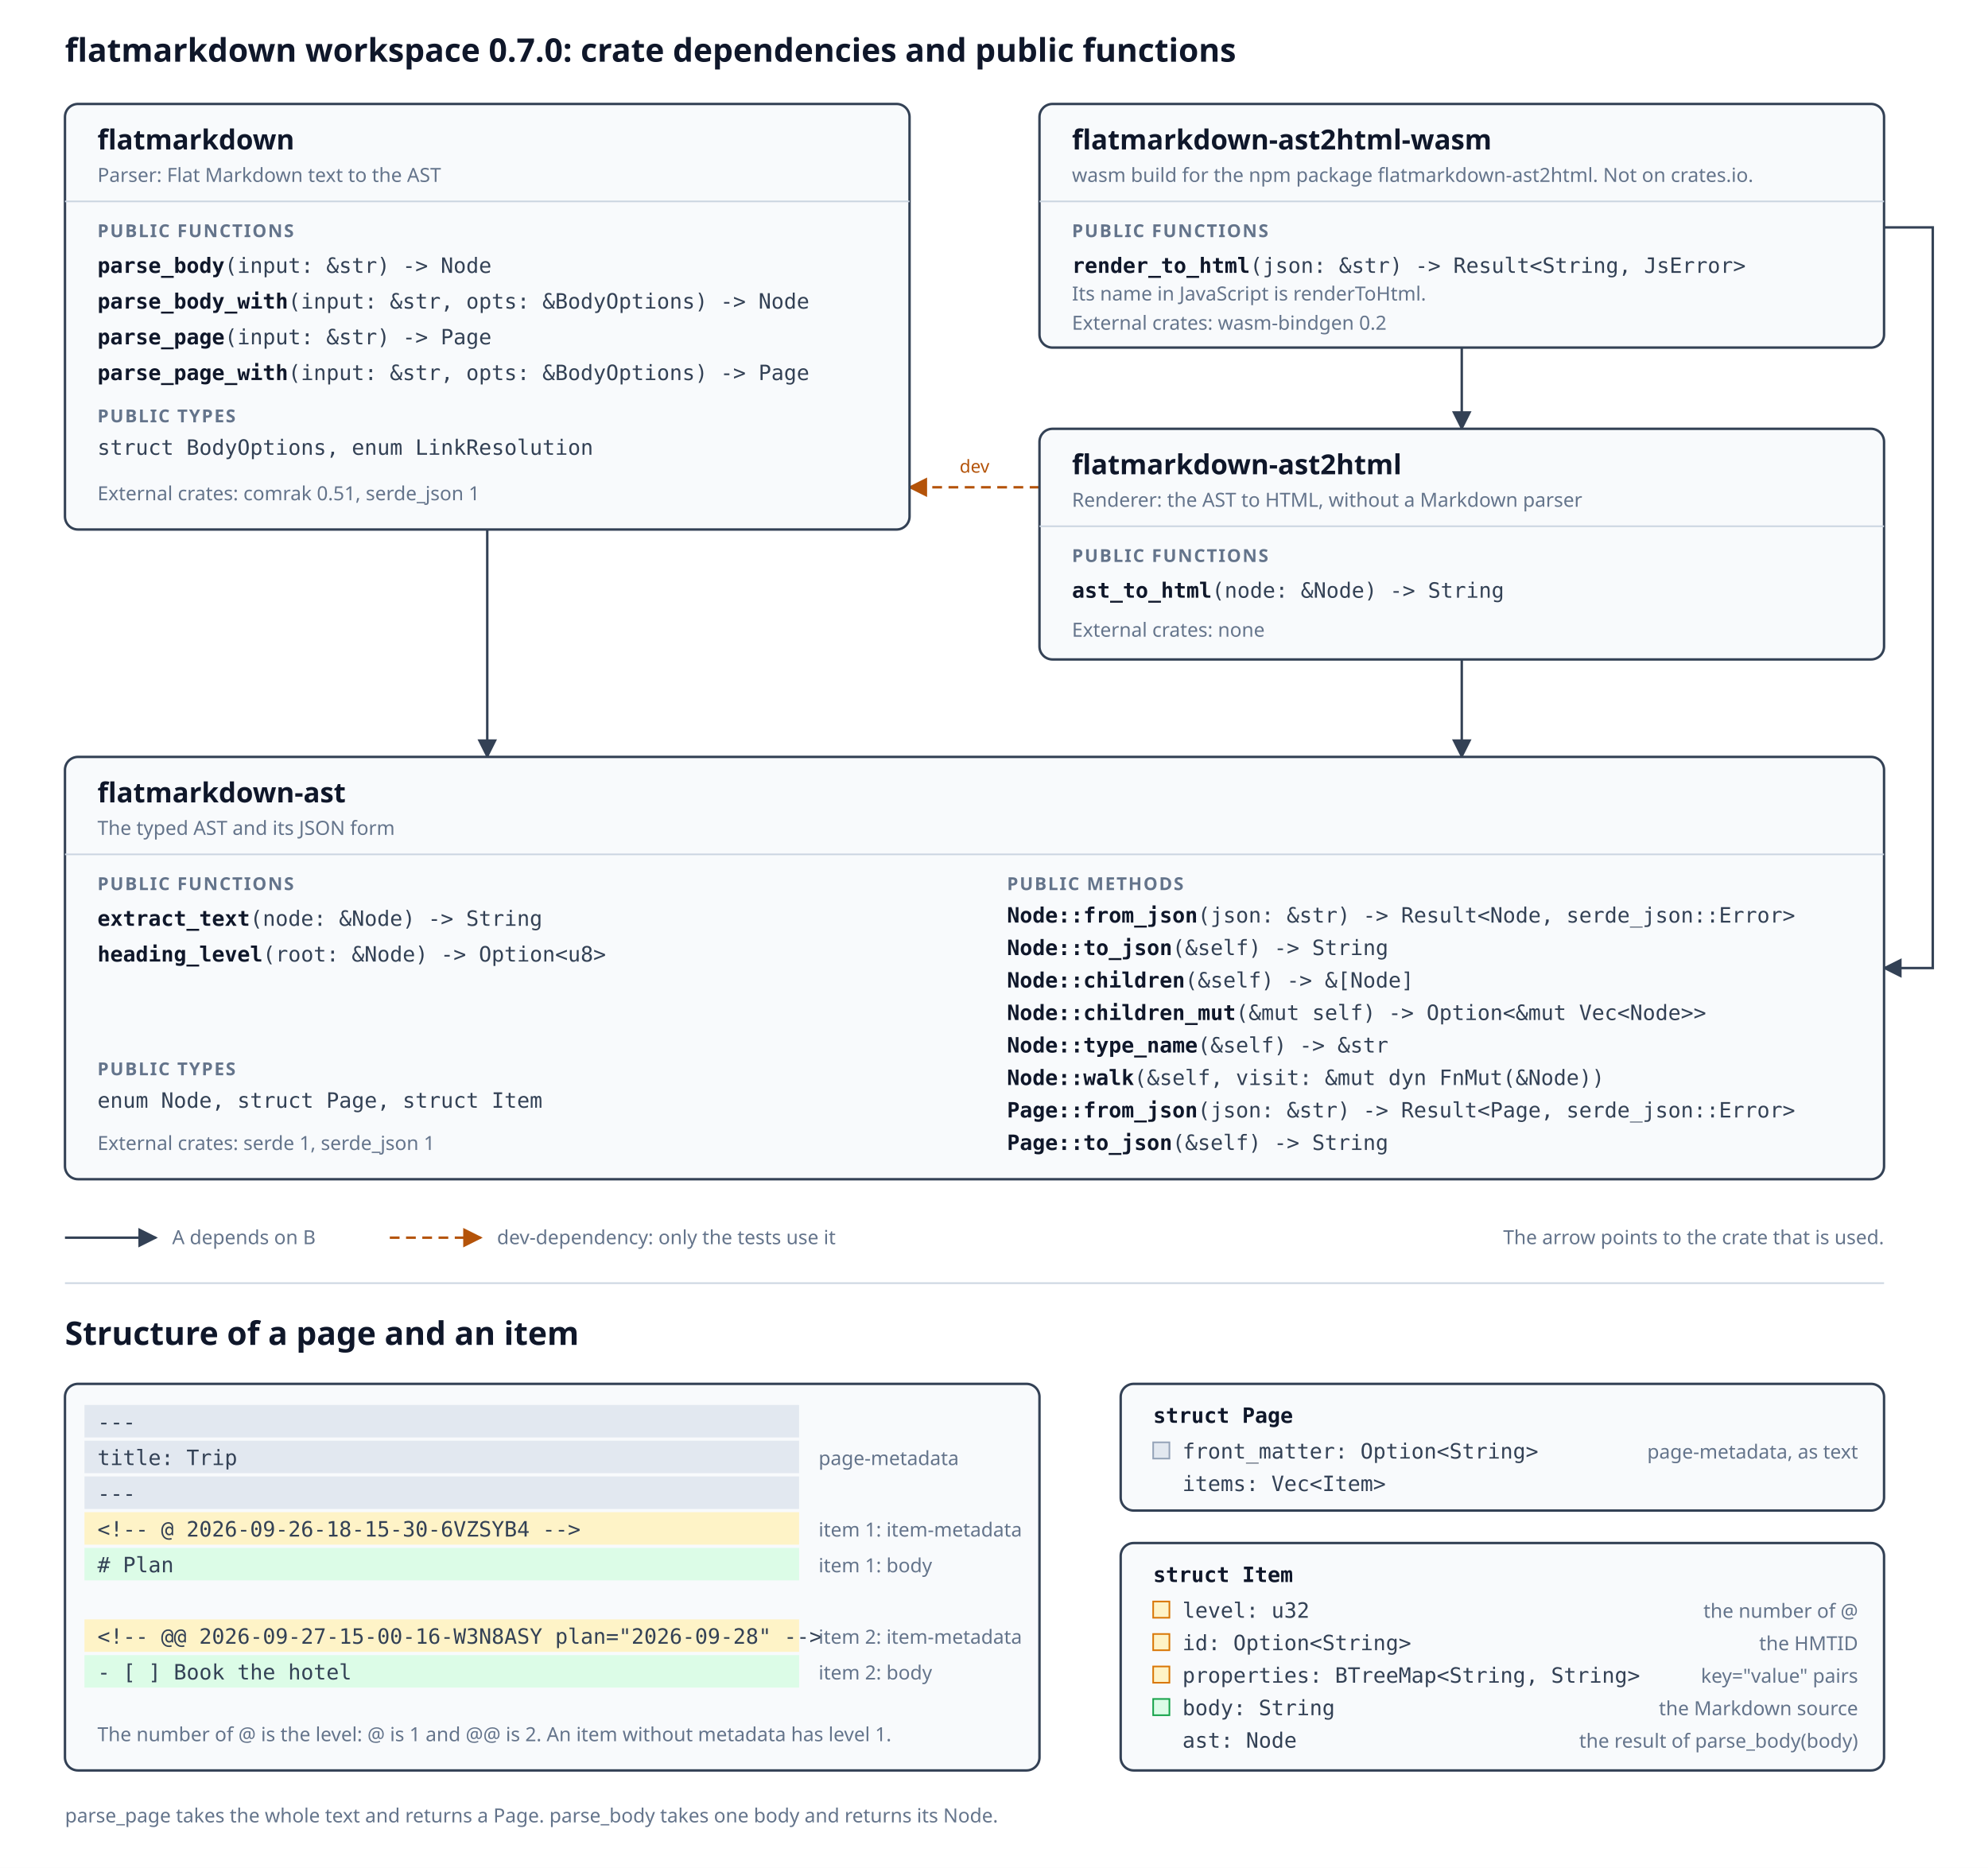
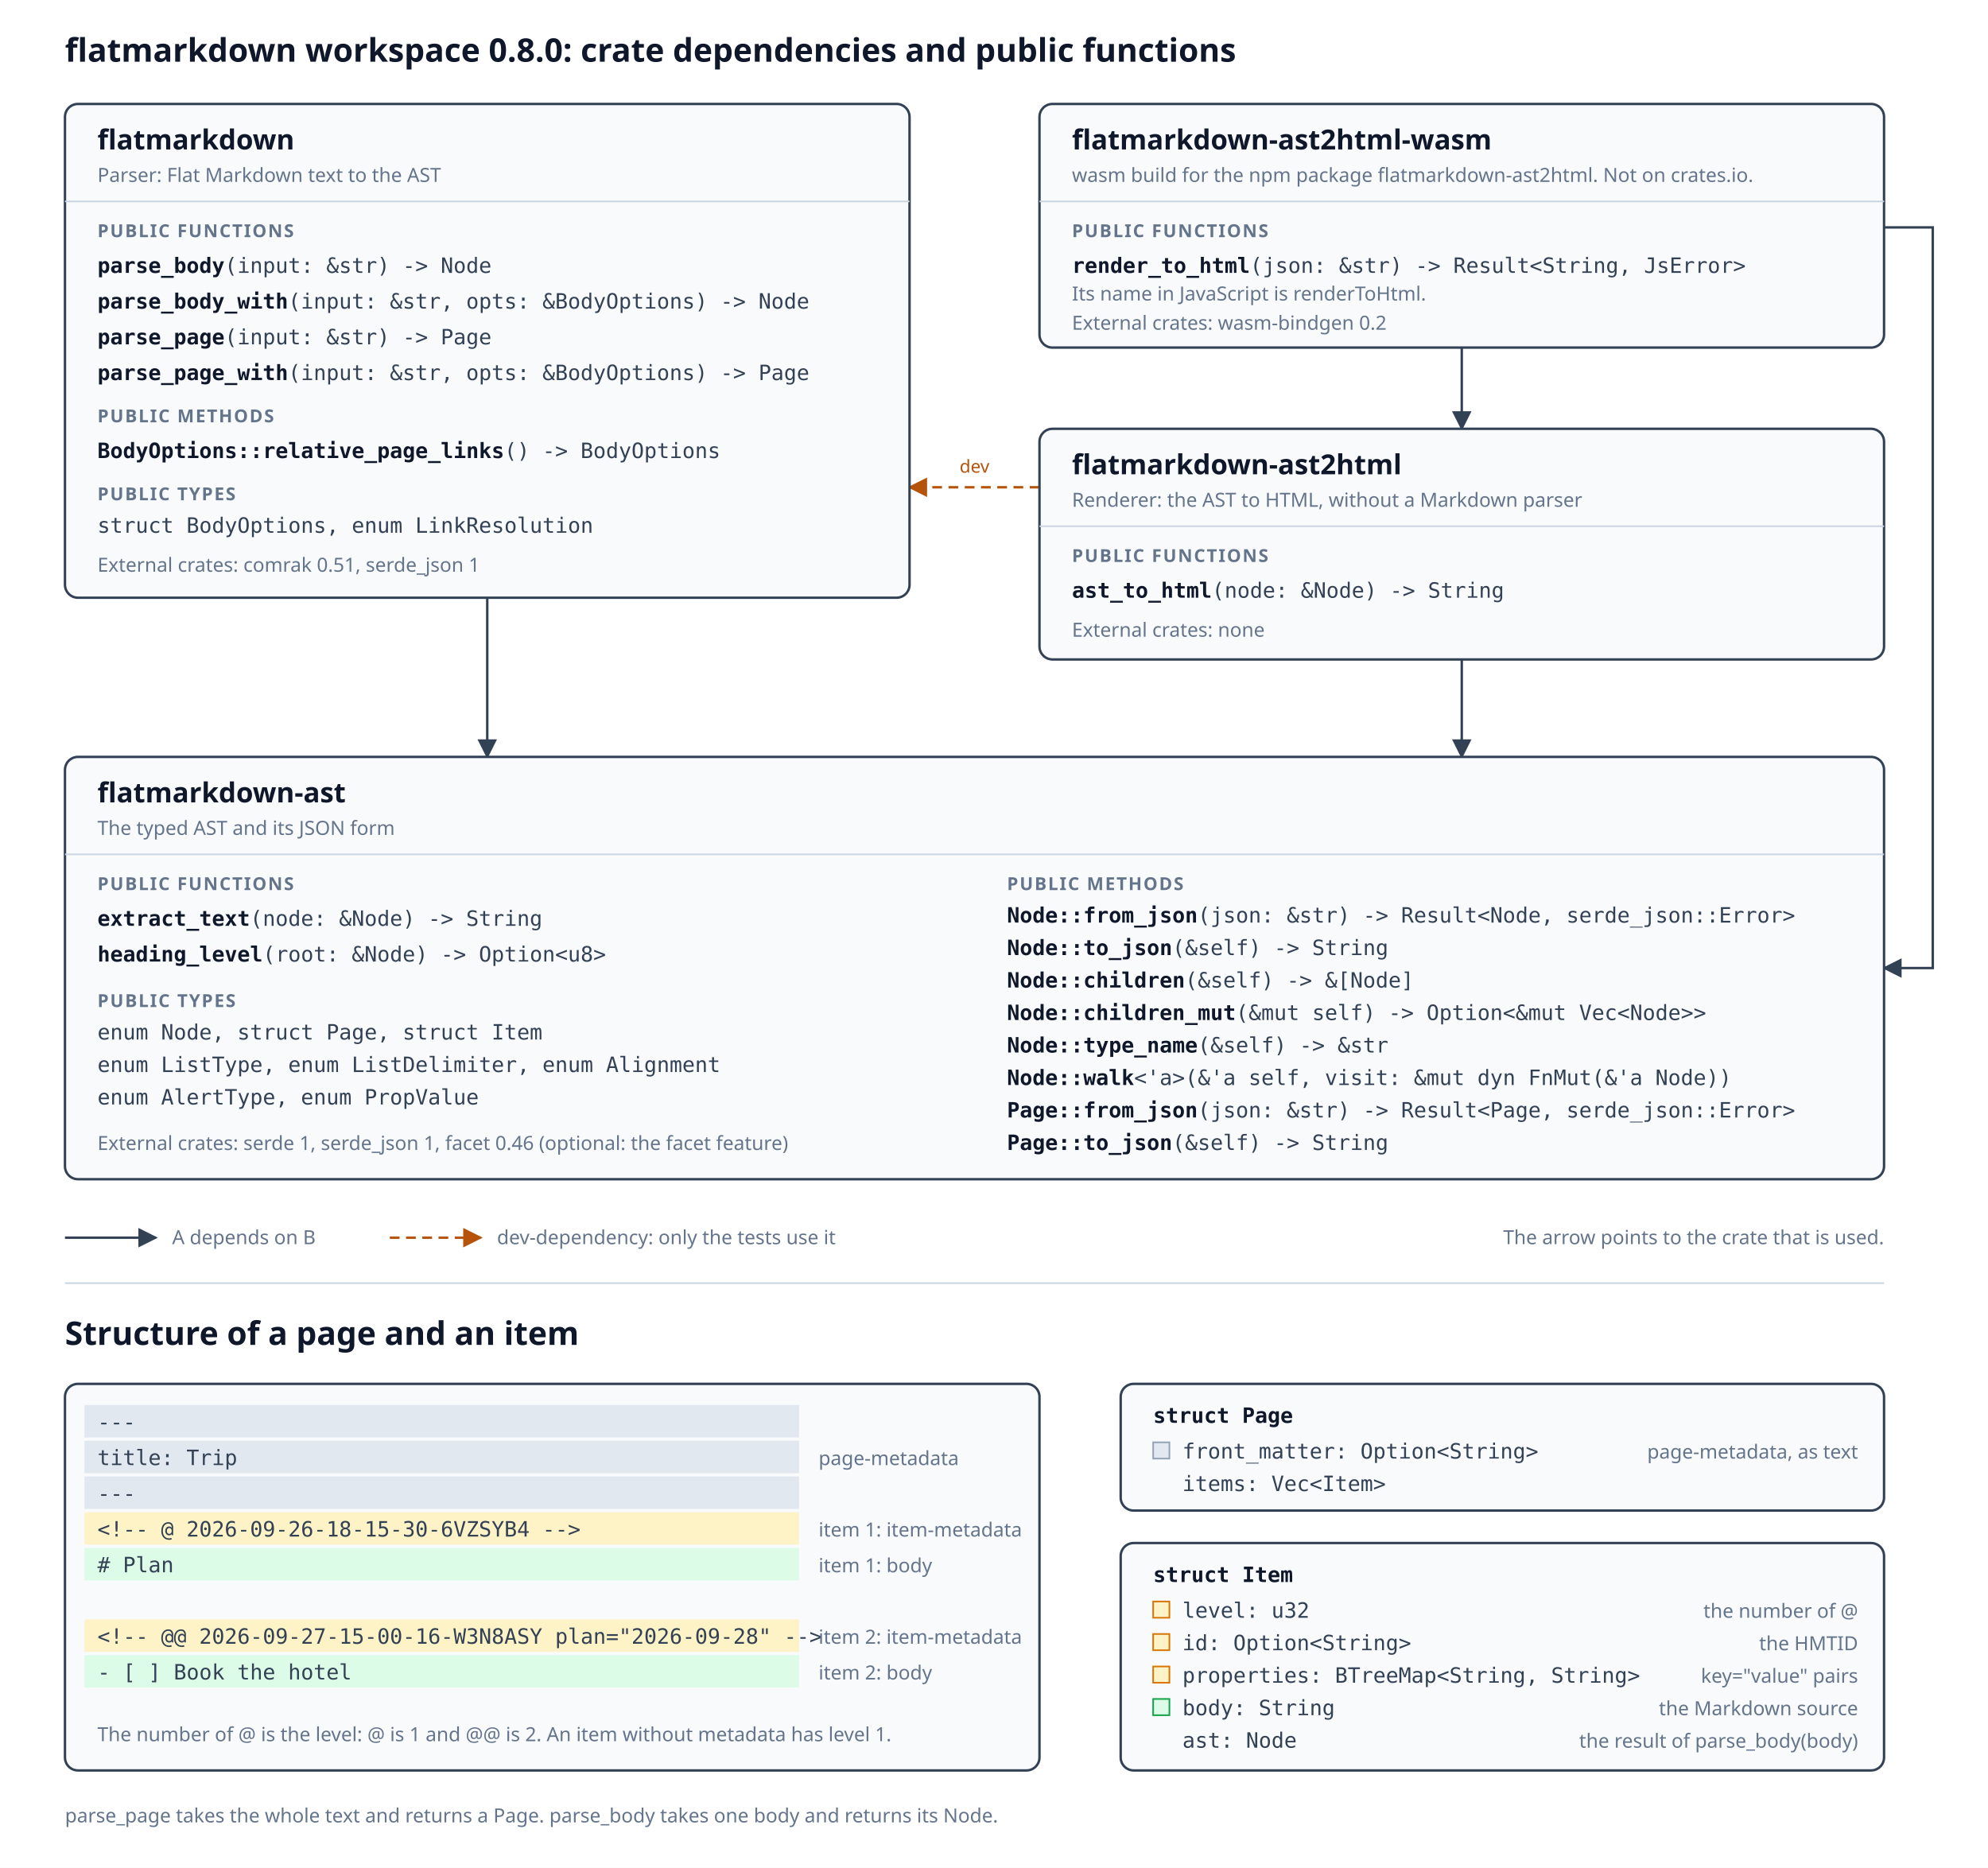
<svg xmlns="http://www.w3.org/2000/svg" viewBox="0 0 1224 1150" width="1224" height="1150" role="img" aria-labelledby="title desc">
  <defs>
    <marker id="arrow" viewBox="0 0 10 10" refX="9" refY="5" markerWidth="8" markerHeight="8" orient="auto-start-reverse">
      <path d="M0,0 L10,5 L0,10 z" fill="#334155" />
    </marker>
    <marker id="arrow-dev" viewBox="0 0 10 10" refX="9" refY="5" markerWidth="8" markerHeight="8" orient="auto-start-reverse">
      <path d="M0,0 L10,5 L0,10 z" fill="#b45309" />
    </marker>
    <style>
      text { font-family: "Segoe UI", system-ui, -apple-system, sans-serif; fill: #0f172a; }
      .heading { font-size: 20px; font-weight: 600; }
      .crate { font-size: 17px; font-weight: 600; }
      .sub { font-size: 12px; fill: #64748b; }
      .label { font-size: 11px; font-weight: 600; letter-spacing: 0.08em; fill: #64748b; }
      .code { font-family: Consolas, "Cascadia Mono", Menlo, monospace; font-size: 13px; fill: #334155; }
      .code .name { font-weight: 700; fill: #0f172a; }
      .ext { font-size: 12px; fill: #64748b; }
      .box { fill: #f8fafc; stroke: #334155; stroke-width: 1.5; }
      .sep { stroke: #cbd5e1; stroke-width: 1; }
      .dep { fill: none; stroke: #334155; stroke-width: 1.5; marker-end: url(#arrow); }
      .dev { fill: none; stroke: #b45309; stroke-width: 1.5; stroke-dasharray: 6 4; marker-end: url(#arrow-dev); }
      .devtext { font-size: 11px; fill: #b45309; }
    </style>
  </defs>
  <rect width="1224" height="1150" fill="#ffffff" />
-   <text class="heading" x="40" y="38">flatmarkdown workspace 0.7.0: crate dependencies and public functions</text>
-   <path class="dep" d="M300,326 L300,466" />
+   <text class="heading" x="40" y="38">flatmarkdown workspace 0.8.0: crate dependencies and public functions</text>
+   <path class="dep" d="M300,368 L300,466" />
  <path class="dep" d="M900,406 L900,466" />
  <path class="dep" d="M900,214 L900,264" />
  <path class="dep" d="M1160,140 L1190,140 L1190,596 L1160,596" />
  <path class="dev" d="M640,300 L560,300" />
  <text class="devtext" x="600" y="291" text-anchor="middle">dev</text>
-   <rect class="box" x="40" y="64" width="520" height="262" rx="8" />
+   <rect class="box" x="40" y="64" width="520" height="304" rx="8" />
  <text class="crate" x="60" y="92">flatmarkdown</text>
  <text class="sub" x="60" y="112">Parser: Flat Markdown text to the AST</text>
  <line class="sep" x1="40" y1="124" x2="560" y2="124" />
  <text class="label" x="60" y="146">PUBLIC FUNCTIONS</text>
  <text class="code" x="60" y="168">
    <tspan class="name">parse_body</tspan>(input: &amp;str) -&gt; Node</text>
  <text class="code" x="60" y="190">
    <tspan class="name">parse_body_with</tspan>(input: &amp;str, opts: &amp;BodyOptions) -&gt; Node</text>
  <text class="code" x="60" y="212">
    <tspan class="name">parse_page</tspan>(input: &amp;str) -&gt; Page</text>
  <text class="code" x="60" y="234">
    <tspan class="name">parse_page_with</tspan>(input: &amp;str, opts: &amp;BodyOptions) -&gt; Page</text>
-   <text class="label" x="60" y="260">PUBLIC TYPES</text>
-   <text class="code" x="60" y="280">struct BodyOptions, enum LinkResolution</text>
-   <text class="ext" x="60" y="308">External crates: comrak 0.51, serde_json 1</text>
+   <text class="label" x="60" y="260">PUBLIC METHODS</text>
+   <text class="code" x="60" y="282">
+     <tspan class="name">BodyOptions::relative_page_links</tspan>() -&gt; BodyOptions</text>
+   <text class="label" x="60" y="308">PUBLIC TYPES</text>
+   <text class="code" x="60" y="328">struct BodyOptions, enum LinkResolution</text>
+   <text class="ext" x="60" y="352">External crates: comrak 0.51, serde_json 1</text>
  <rect class="box" x="640" y="64" width="520" height="150" rx="8" />
  <text class="crate" x="660" y="92">flatmarkdown-ast2html-wasm</text>
  <text class="sub" x="660" y="112">wasm build for the npm package flatmarkdown-ast2html. Not on crates.io.</text>
  <line class="sep" x1="640" y1="124" x2="1160" y2="124" />
  <text class="label" x="660" y="146">PUBLIC FUNCTIONS</text>
  <text class="code" x="660" y="168">
    <tspan class="name">render_to_html</tspan>(json: &amp;str) -&gt; Result&lt;String, JsError&gt;</text>
  <text class="sub" x="660" y="185">Its name in JavaScript is renderToHtml.</text>
  <text class="ext" x="660" y="203">External crates: wasm-bindgen 0.2</text>
  <rect class="box" x="640" y="264" width="520" height="142" rx="8" />
  <text class="crate" x="660" y="292">flatmarkdown-ast2html</text>
  <text class="sub" x="660" y="312">Renderer: the AST to HTML, without a Markdown parser</text>
  <line class="sep" x1="640" y1="324" x2="1160" y2="324" />
  <text class="label" x="660" y="346">PUBLIC FUNCTIONS</text>
  <text class="code" x="660" y="368">
    <tspan class="name">ast_to_html</tspan>(node: &amp;Node) -&gt; String</text>
  <text class="ext" x="660" y="392">External crates: none</text>
  <rect class="box" x="40" y="466" width="1120" height="260" rx="8" />
  <text class="crate" x="60" y="494">flatmarkdown-ast</text>
  <text class="sub" x="60" y="514">The typed AST and its JSON form</text>
  <line class="sep" x1="40" y1="526" x2="1160" y2="526" />
  <text class="label" x="60" y="548">PUBLIC FUNCTIONS</text>
  <text class="code" x="60" y="570">
    <tspan class="name">extract_text</tspan>(node: &amp;Node) -&gt; String</text>
  <text class="code" x="60" y="592">
    <tspan class="name">heading_level</tspan>(root: &amp;Node) -&gt; Option&lt;u8&gt;</text>
-   <text class="label" x="60" y="662">PUBLIC TYPES</text>
-   <text class="code" x="60" y="682">enum Node, struct Page, struct Item</text>
-   <text class="ext" x="60" y="708">External crates: serde 1, serde_json 1</text>
+   <text class="label" x="60" y="620">PUBLIC TYPES</text>
+   <text class="code" x="60" y="640">enum Node, struct Page, struct Item</text>
+   <text class="code" x="60" y="660">enum ListType, enum ListDelimiter, enum Alignment</text>
+   <text class="code" x="60" y="680">enum AlertType, enum PropValue</text>
+   <text class="ext" x="60" y="708">External crates: serde 1, serde_json 1, facet 0.46 (optional: the facet feature)</text>
  <text class="label" x="620" y="548">PUBLIC METHODS</text>
  <text class="code" x="620" y="568">
    <tspan class="name">Node::from_json</tspan>(json: &amp;str) -&gt; Result&lt;Node, serde_json::Error&gt;</text>
  <text class="code" x="620" y="588">
    <tspan class="name">Node::to_json</tspan>(&amp;self) -&gt; String</text>
  <text class="code" x="620" y="608">
    <tspan class="name">Node::children</tspan>(&amp;self) -&gt; &amp;[Node]</text>
  <text class="code" x="620" y="628">
    <tspan class="name">Node::children_mut</tspan>(&amp;mut self) -&gt; Option&lt;&amp;mut Vec&lt;Node&gt;&gt;</text>
  <text class="code" x="620" y="648">
    <tspan class="name">Node::type_name</tspan>(&amp;self) -&gt; &amp;str</text>
  <text class="code" x="620" y="668">
-     <tspan class="name">Node::walk</tspan>(&amp;self, visit: &amp;mut dyn FnMut(&amp;Node))</text>
+     <tspan class="name">Node::walk</tspan>&lt;'a&gt;(&amp;'a self, visit: &amp;mut dyn FnMut(&amp;'a Node))</text>
  <text class="code" x="620" y="688">
    <tspan class="name">Page::from_json</tspan>(json: &amp;str) -&gt; Result&lt;Page, serde_json::Error&gt;</text>
  <text class="code" x="620" y="708">
    <tspan class="name">Page::to_json</tspan>(&amp;self) -&gt; String</text>
  <path class="dep" d="M40,762 L96,762" />
  <text class="sub" x="106" y="766">A depends on B</text>
  <path class="dev" d="M240,762 L296,762" />
  <text class="sub" x="306" y="766">dev-dependency: only the tests use it</text>
  <text class="sub" x="1160" y="766" text-anchor="end">The arrow points to the crate that is used.</text>
  <line class="sep" x1="40" y1="790" x2="1160" y2="790" />
  <text class="heading" x="40" y="828">Structure of a page and an item</text>
  <rect class="box" x="40" y="852" width="600" height="238" rx="8" />
  <rect x="52" y="865" width="440" height="20" fill="#e2e8f0" />
  <rect x="52" y="887" width="440" height="20" fill="#e2e8f0" />
  <rect x="52" y="909" width="440" height="20" fill="#e2e8f0" />
  <rect x="52" y="931" width="440" height="20" fill="#fef3c7" />
  <rect x="52" y="953" width="440" height="20" fill="#dcfce7" />
  <rect x="52" y="997" width="440" height="20" fill="#fef3c7" />
  <rect x="52" y="1019" width="440" height="20" fill="#dcfce7" />
  <text class="code" x="60" y="880">---</text>
  <text class="code" x="60" y="902">title: Trip</text>
  <text class="code" x="60" y="924">---</text>
  <text class="code" x="60" y="946">&lt;!-- @ 2026-09-26-18-15-30-6VZSYB4 --&gt;</text>
  <text class="code" x="60" y="968"># Plan</text>
  <text class="code" x="60" y="1012">&lt;!-- @@ 2026-09-27-15-00-16-W3N8ASY plan="2026-09-28" --&gt;</text>
  <text class="code" x="60" y="1034">- [ ] Book the hotel</text>
  <text class="sub" x="504" y="902">page-metadata</text>
  <text class="sub" x="504" y="946">item 1: item-metadata</text>
  <text class="sub" x="504" y="968">item 1: body</text>
  <text class="sub" x="504" y="1012">item 2: item-metadata</text>
  <text class="sub" x="504" y="1034">item 2: body</text>
  <text class="sub" x="60" y="1072">The number of @ is the level: @ is 1 and @@ is 2. An item without metadata has level 1.</text>
  <rect class="box" x="690" y="852" width="470" height="78" rx="8" />
  <text class="code" x="710" y="876">
    <tspan class="name">struct Page</tspan>
  </text>
  <rect x="710" y="888" width="10" height="10" fill="#e2e8f0" stroke="#94a3b8" />
  <text class="code" x="728" y="898">front_matter: Option&lt;String&gt;</text>
  <text class="sub" x="1144" y="898" text-anchor="end">page-metadata, as text</text>
  <text class="code" x="728" y="918">items: Vec&lt;Item&gt;</text>
  <rect class="box" x="690" y="950" width="470" height="140" rx="8" />
  <text class="code" x="710" y="974">
    <tspan class="name">struct Item</tspan>
  </text>
  <rect x="710" y="986" width="10" height="10" fill="#fef3c7" stroke="#d97706" />
  <text class="code" x="728" y="996">level: u32</text>
  <text class="sub" x="1144" y="996" text-anchor="end">the number of @</text>
  <rect x="710" y="1006" width="10" height="10" fill="#fef3c7" stroke="#d97706" />
  <text class="code" x="728" y="1016">id: Option&lt;String&gt;</text>
  <text class="sub" x="1144" y="1016" text-anchor="end">the HMTID</text>
  <rect x="710" y="1026" width="10" height="10" fill="#fef3c7" stroke="#d97706" />
  <text class="code" x="728" y="1036">properties: BTreeMap&lt;String, String&gt;</text>
  <text class="sub" x="1144" y="1036" text-anchor="end">key="value" pairs</text>
  <rect x="710" y="1046" width="10" height="10" fill="#dcfce7" stroke="#16a34a" />
  <text class="code" x="728" y="1056">body: String</text>
  <text class="sub" x="1144" y="1056" text-anchor="end">the Markdown source</text>
  <text class="code" x="728" y="1076">ast: Node</text>
  <text class="sub" x="1144" y="1076" text-anchor="end">the result of parse_body(body)</text>
  <text class="sub" x="40" y="1122">parse_page takes the whole text and returns a Page. parse_body takes one body and returns its Node.</text>
</svg>
